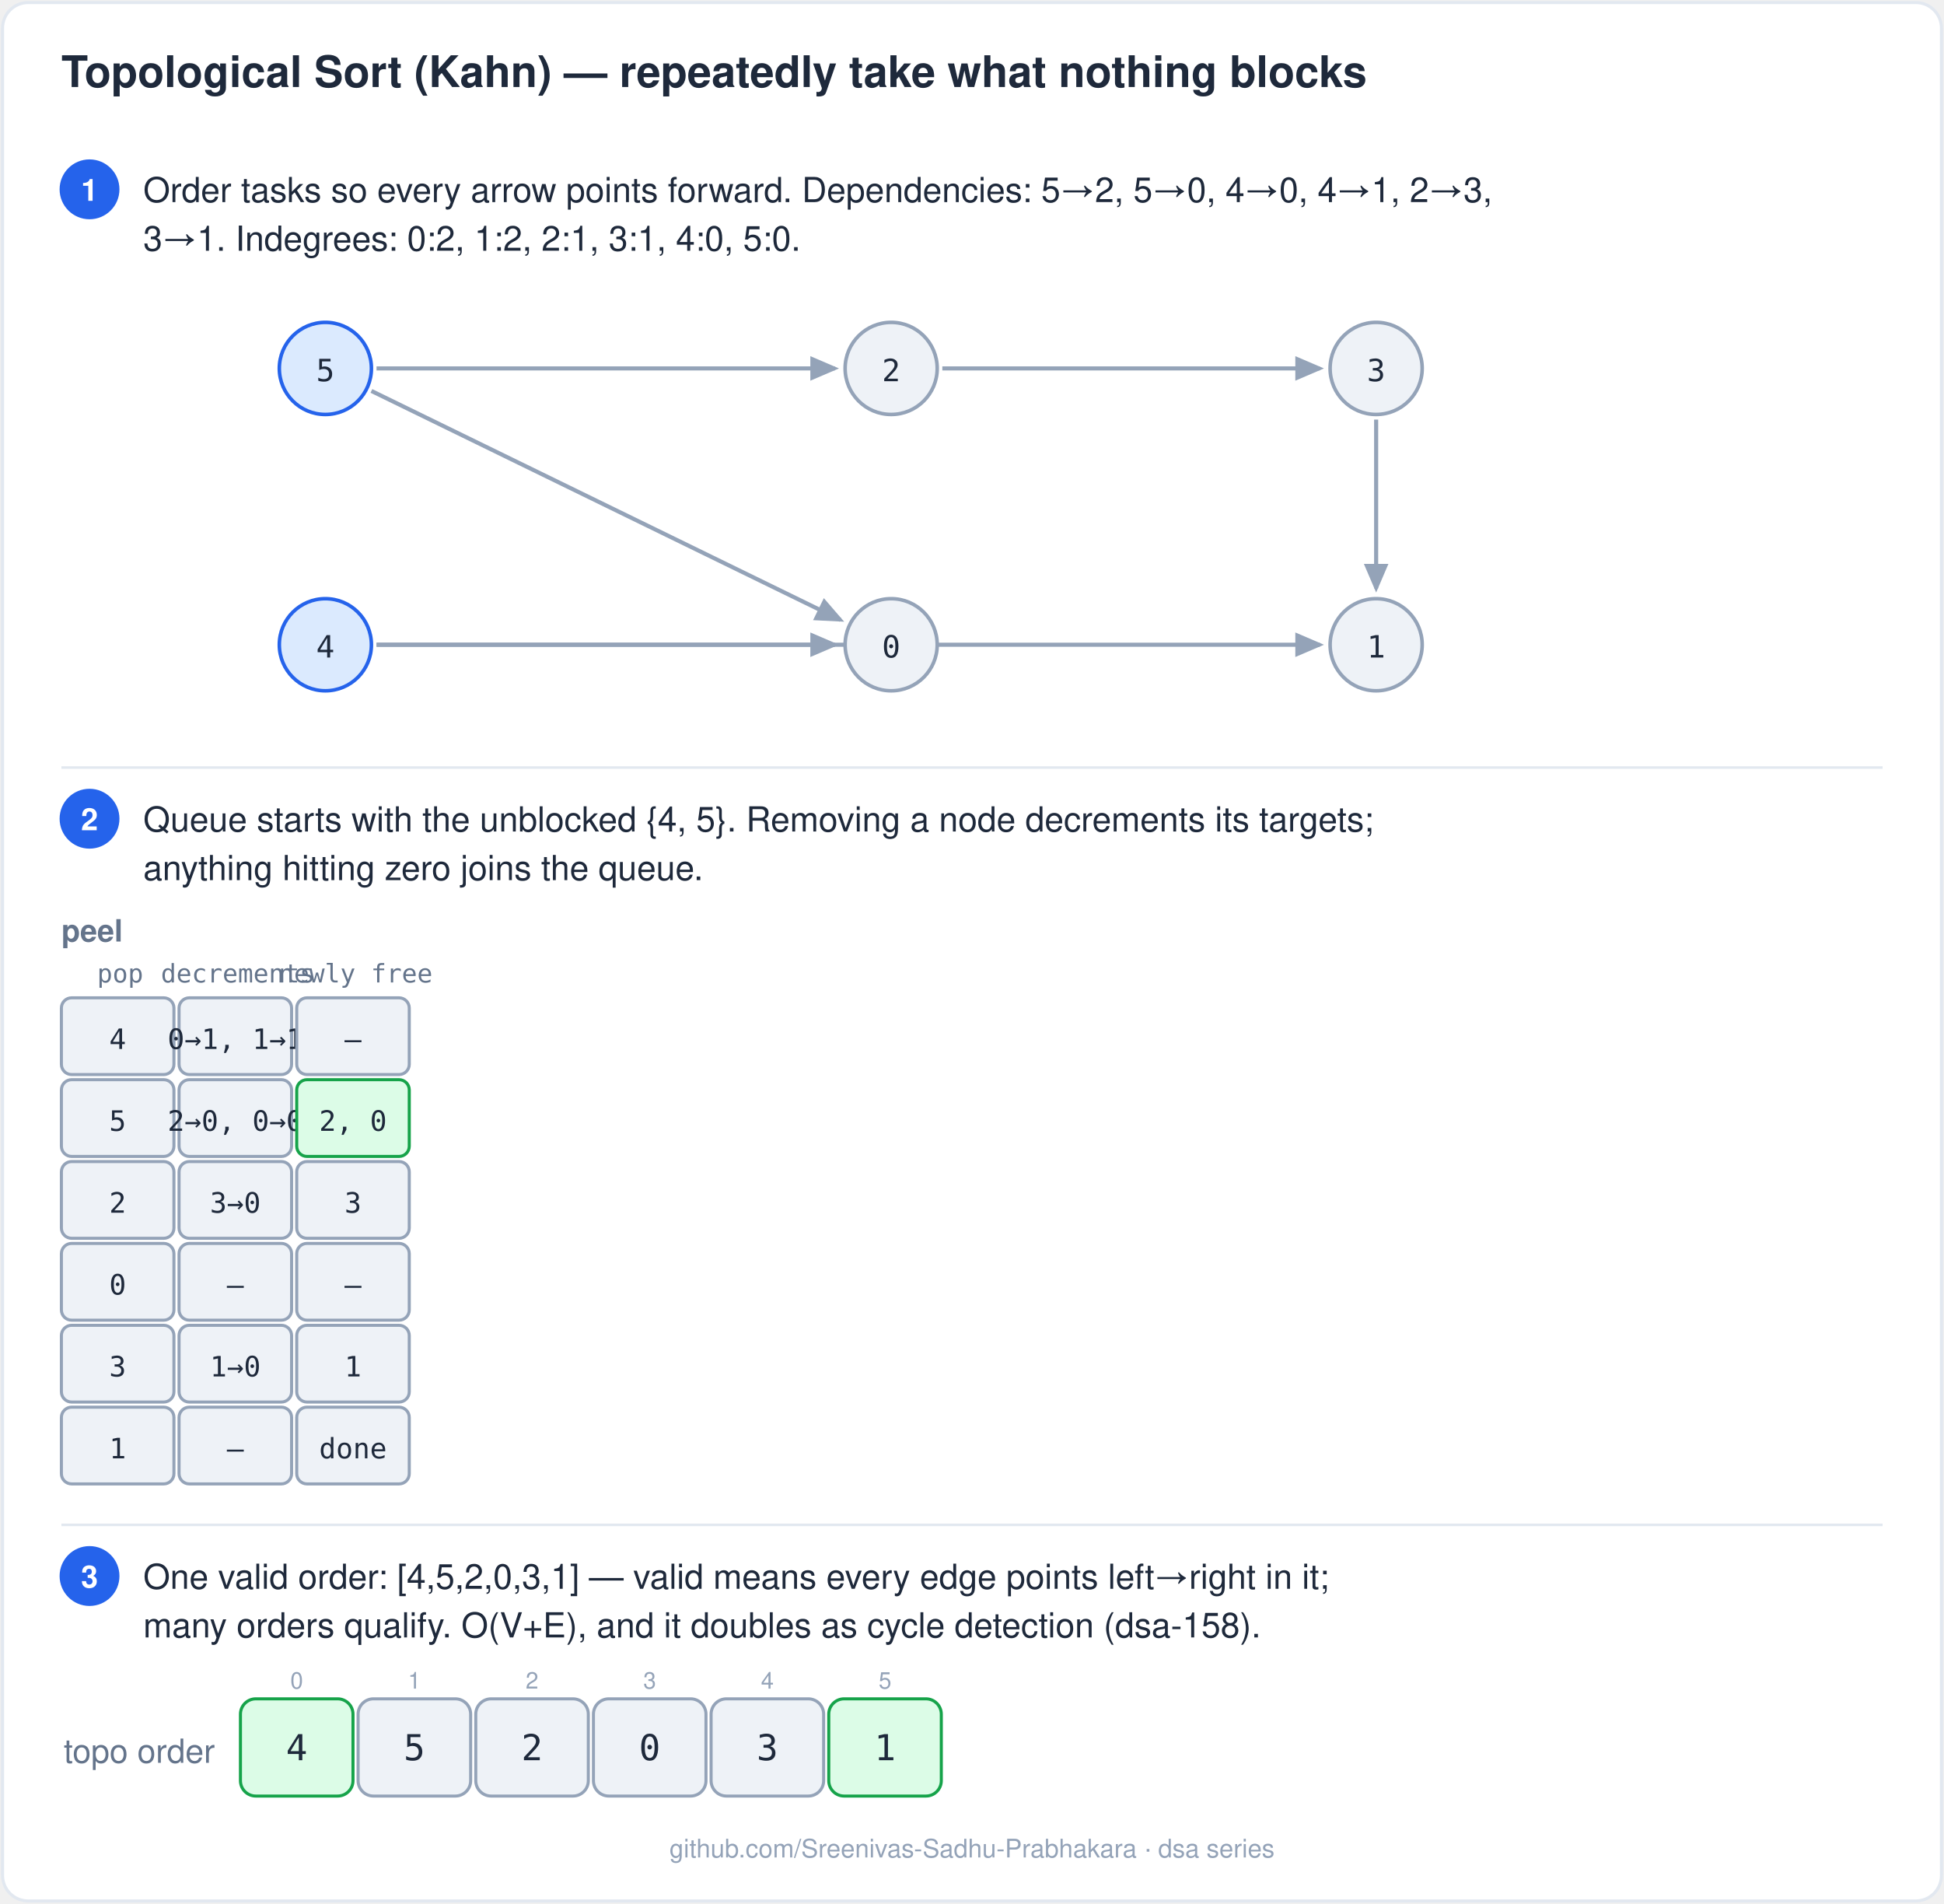
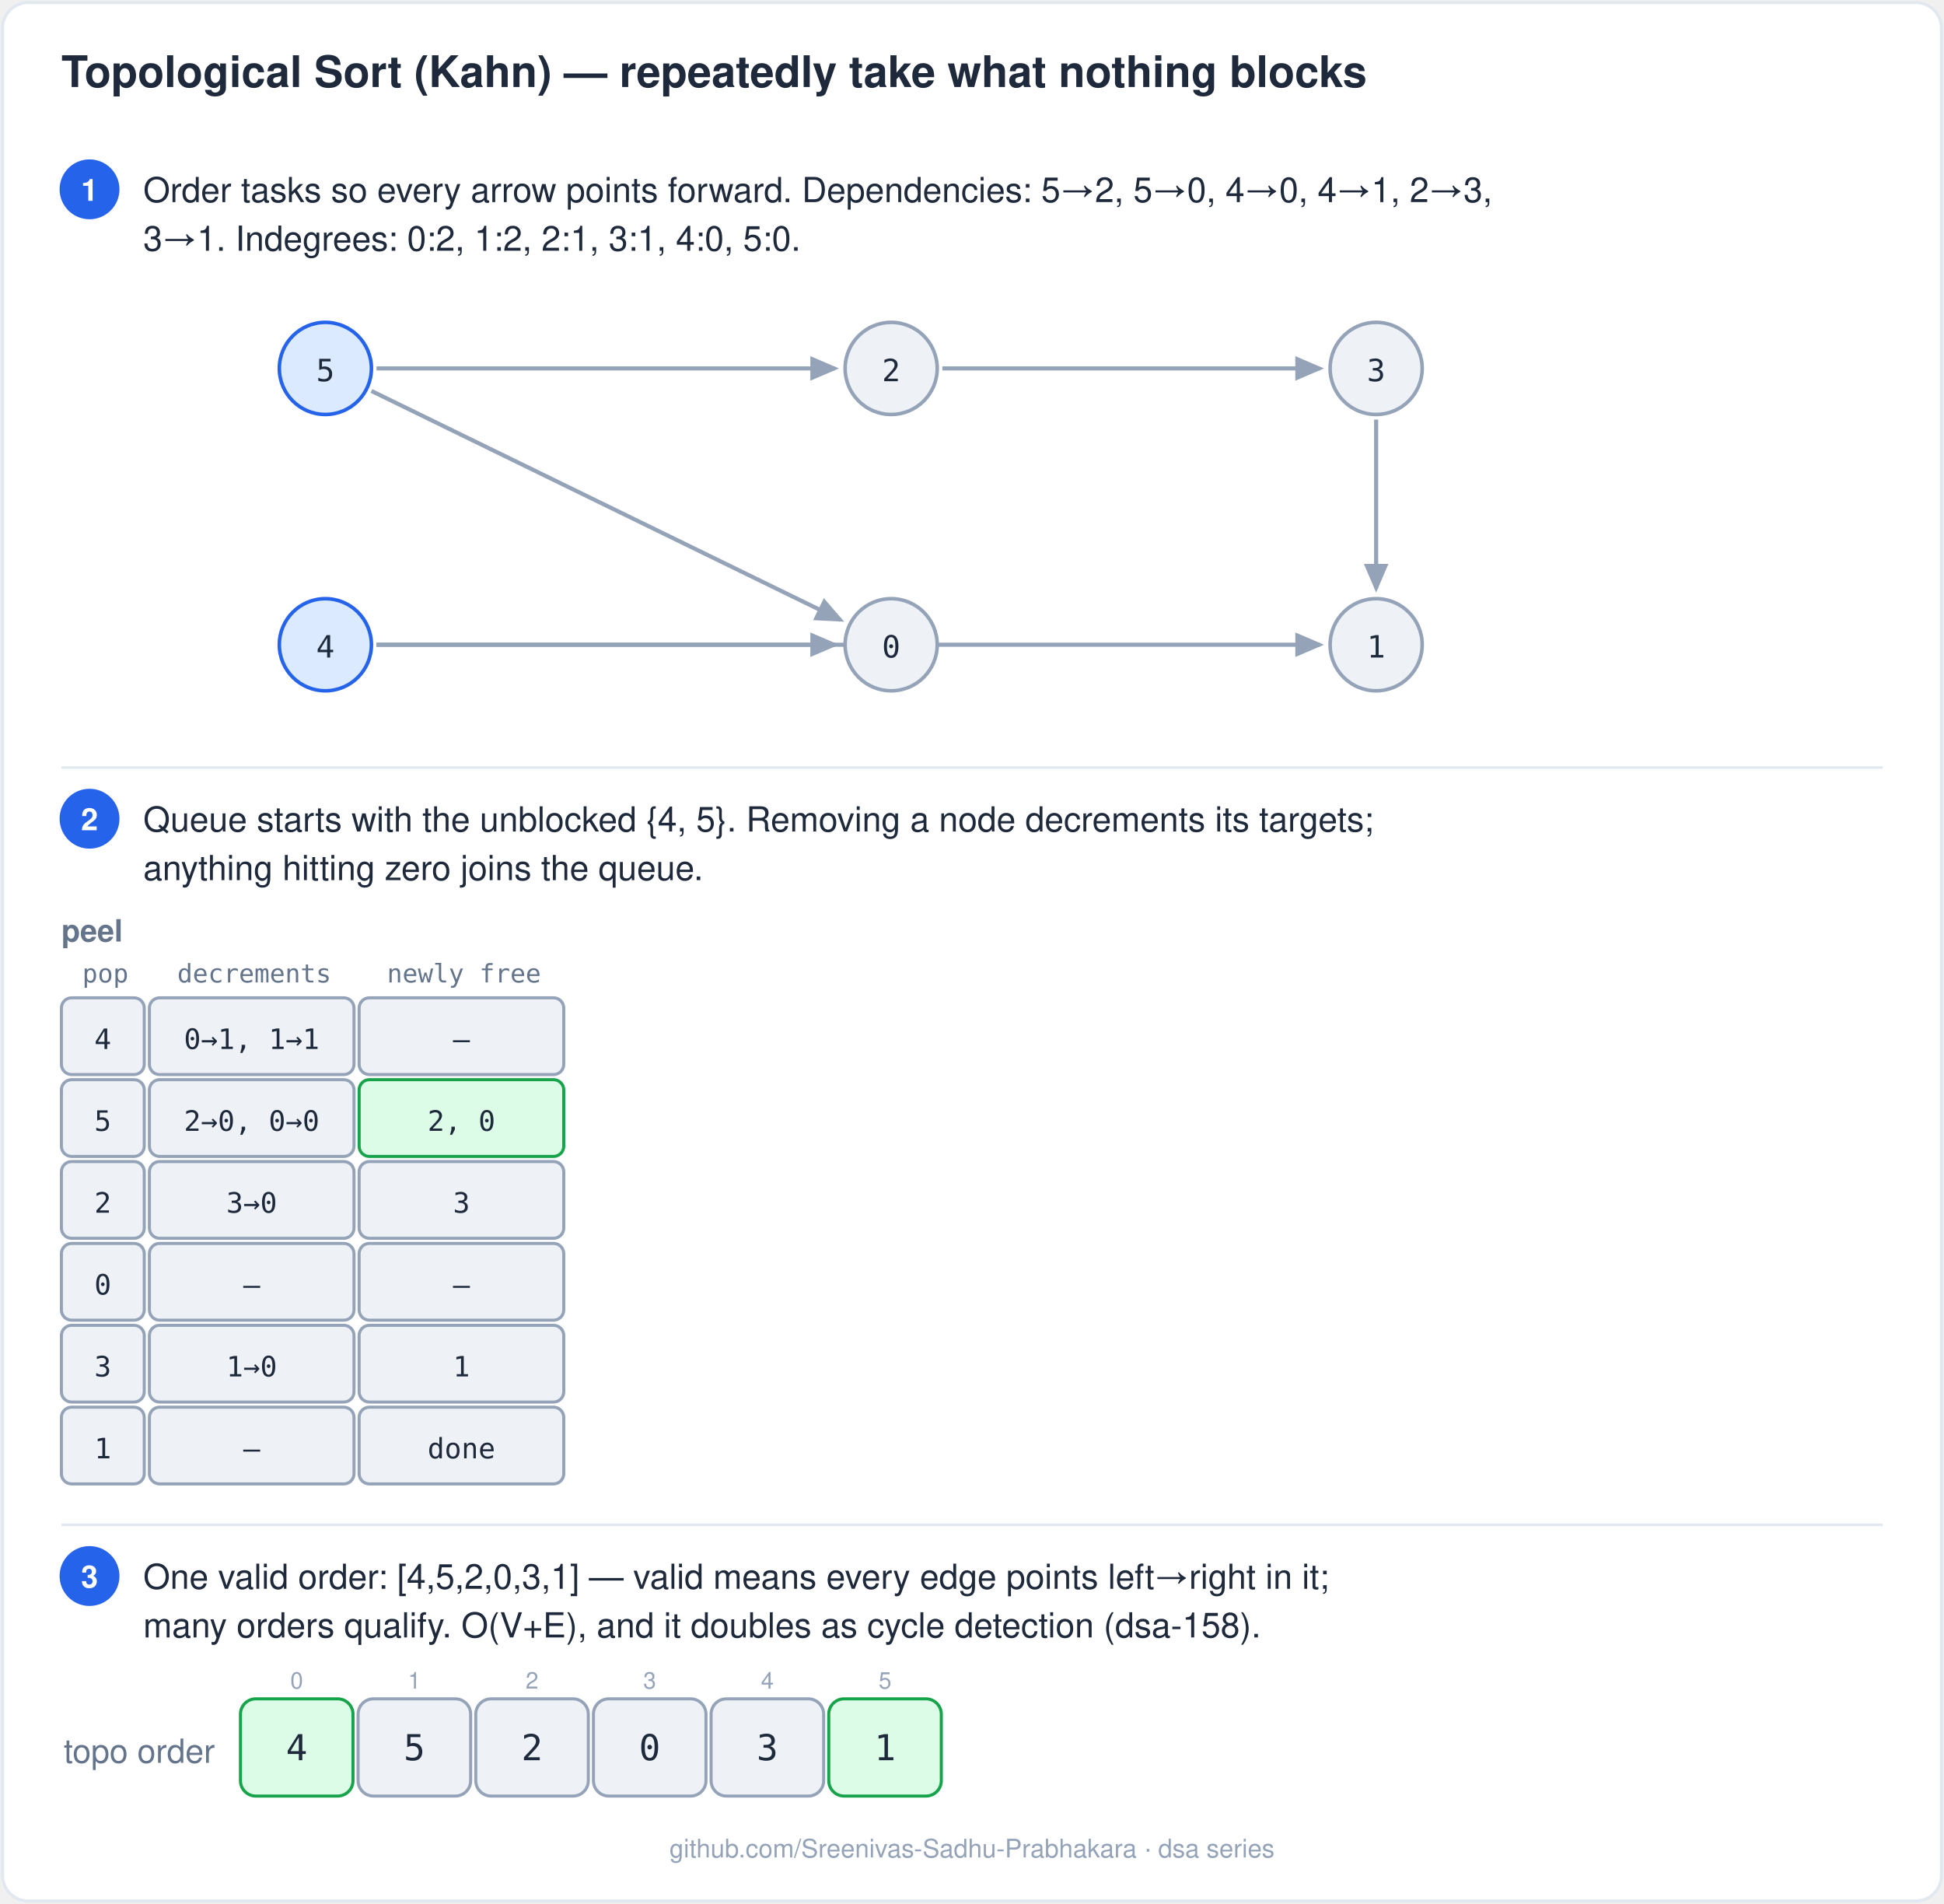
<svg xmlns="http://www.w3.org/2000/svg" width="760" height="744.0" viewBox="0 0 760 744.0" role="img" aria-label="Step-by-step visual walkthrough">
  <defs>
    <marker id="arr" markerWidth="8" markerHeight="8" refX="6" refY="3" orient="auto">
      <path d="M0,0 L7,3 L0,6 z" fill="context-stroke" />
    </marker>
  </defs>
  <rect x="1.0" y="1.0" width="758.0" height="742.0" rx="10" fill="#ffffff" stroke="#e2e8f0" stroke-width="1.2" />
  <text x="24.0" y="34.0" font-family="-apple-system,Segoe UI,Helvetica,Arial,sans-serif" font-size="17" fill="#1e293b" text-anchor="start" font-weight="600">Topological Sort (Kahn) — repeatedly take what nothing blocks</text>
  <circle cx="35.0" cy="74.0" r="11" fill="#2563eb" stroke="#2563eb" stroke-width="1.4" />
  <text x="35.0" y="78.5" font-family="-apple-system,Segoe UI,Helvetica,Arial,sans-serif" font-size="12" fill="#ffffff" text-anchor="middle" font-weight="600">1</text>
  <text x="56.0" y="79.0" font-family="-apple-system,Segoe UI,Helvetica,Arial,sans-serif" font-size="13.5" fill="#1e293b" text-anchor="start">Order tasks so every arrow points forward. Dependencies: 5→2, 5→0, 4→0, 4→1, 2→3,</text>
  <text x="56.0" y="98.0" font-family="-apple-system,Segoe UI,Helvetica,Arial,sans-serif" font-size="13.5" fill="#1e293b" text-anchor="start">3→1. Indegrees: 0:2, 1:2, 2:1, 3:1, 4:0, 5:0.</text>
  <line x1="147.2" y1="144.0" x2="326.4" y2="144.0" stroke="#94a3b8" stroke-width="1.6" marker-end="url(#arr)" />
  <line x1="145.2" y1="152.8" x2="328.6" y2="242.3" stroke="#94a3b8" stroke-width="1.6" marker-end="url(#arr)" />
  <line x1="147.2" y1="252.0" x2="326.4" y2="252.0" stroke="#94a3b8" stroke-width="1.6" marker-end="url(#arr)" />
  <line x1="147.2" y1="252.0" x2="516.0" y2="252.0" stroke="#94a3b8" stroke-width="1.6" marker-end="url(#arr)" />
  <line x1="368.4" y1="144.0" x2="516.0" y2="144.0" stroke="#94a3b8" stroke-width="1.6" marker-end="url(#arr)" />
  <line x1="538.0" y1="164.0" x2="538.0" y2="230.0" stroke="#94a3b8" stroke-width="1.6" marker-end="url(#arr)" />
  <circle cx="127.2" cy="144.0" r="18" fill="#dbeafe" stroke="#2563eb" stroke-width="1.4" />
  <text x="127.2" y="149.0" font-family="ui-monospace,Menlo,monospace" font-size="12" fill="#1e293b" text-anchor="middle">5</text>
  <circle cx="127.2" cy="252.0" r="18" fill="#dbeafe" stroke="#2563eb" stroke-width="1.4" />
  <text x="127.2" y="257.0" font-family="ui-monospace,Menlo,monospace" font-size="12" fill="#1e293b" text-anchor="middle">4</text>
  <circle cx="348.4" cy="144.0" r="18" fill="#eef2f7" stroke="#94a3b8" stroke-width="1.4" />
  <text x="348.4" y="149.0" font-family="ui-monospace,Menlo,monospace" font-size="12" fill="#1e293b" text-anchor="middle">2</text>
  <circle cx="348.4" cy="252.0" r="18" fill="#eef2f7" stroke="#94a3b8" stroke-width="1.4" />
  <text x="348.4" y="257.0" font-family="ui-monospace,Menlo,monospace" font-size="12" fill="#1e293b" text-anchor="middle">0</text>
  <circle cx="538.0" cy="144.0" r="18" fill="#eef2f7" stroke="#94a3b8" stroke-width="1.4" />
  <text x="538.0" y="149.0" font-family="ui-monospace,Menlo,monospace" font-size="12" fill="#1e293b" text-anchor="middle">3</text>
  <circle cx="538.0" cy="252.0" r="18" fill="#eef2f7" stroke="#94a3b8" stroke-width="1.4" />
  <text x="538.0" y="257.0" font-family="ui-monospace,Menlo,monospace" font-size="12" fill="#1e293b" text-anchor="middle">1</text>
  <line x1="24.0" y1="300.0" x2="736.0" y2="300.0" stroke="#e2e8f0" stroke-width="1" />
  <circle cx="35.0" cy="320.0" r="11" fill="#2563eb" stroke="#2563eb" stroke-width="1.4" />
  <text x="35.0" y="324.5" font-family="-apple-system,Segoe UI,Helvetica,Arial,sans-serif" font-size="12" fill="#ffffff" text-anchor="middle" font-weight="600">2</text>
  <text x="56.0" y="325.0" font-family="-apple-system,Segoe UI,Helvetica,Arial,sans-serif" font-size="13.5" fill="#1e293b" text-anchor="start">Queue starts with the unblocked {4, 5}. Removing a node decrements its targets;</text>
  <text x="56.0" y="344.0" font-family="-apple-system,Segoe UI,Helvetica,Arial,sans-serif" font-size="13.5" fill="#1e293b" text-anchor="start">anything hitting zero joins the queue.</text>
  <text x="24.0" y="368.0" font-family="-apple-system,Segoe UI,Helvetica,Arial,sans-serif" font-size="12" fill="#64748b" text-anchor="start" font-weight="600">peel</text>
-   <text x="47.0" y="384.0" font-family="ui-monospace,Menlo,monospace" font-size="10" fill="#64748b" text-anchor="middle">pop</text>
-   <text x="93.0" y="384.0" font-family="ui-monospace,Menlo,monospace" font-size="10" fill="#64748b" text-anchor="middle">decrements</text>
-   <text x="139.0" y="384.0" font-family="ui-monospace,Menlo,monospace" font-size="10" fill="#64748b" text-anchor="middle">newly free</text>
-   <rect x="24.0" y="390.0" width="44.0" height="30.0" rx="4" fill="#eef2f7" stroke="#94a3b8" stroke-width="1.2" />
-   <text x="46.0" y="410.0" font-family="ui-monospace,Menlo,monospace" font-size="11" fill="#1e293b" text-anchor="middle">4</text>
-   <rect x="70.0" y="390.0" width="44.0" height="30.0" rx="4" fill="#eef2f7" stroke="#94a3b8" stroke-width="1.2" />
-   <text x="92.0" y="410.0" font-family="ui-monospace,Menlo,monospace" font-size="11" fill="#1e293b" text-anchor="middle">0→1, 1→1</text>
-   <rect x="116.0" y="390.0" width="44.0" height="30.0" rx="4" fill="#eef2f7" stroke="#94a3b8" stroke-width="1.2" />
-   <text x="138.0" y="410.0" font-family="ui-monospace,Menlo,monospace" font-size="11" fill="#1e293b" text-anchor="middle">—</text>
-   <rect x="24.0" y="422.0" width="44.0" height="30.0" rx="4" fill="#eef2f7" stroke="#94a3b8" stroke-width="1.2" />
-   <text x="46.0" y="442.0" font-family="ui-monospace,Menlo,monospace" font-size="11" fill="#1e293b" text-anchor="middle">5</text>
-   <rect x="70.0" y="422.0" width="44.0" height="30.0" rx="4" fill="#eef2f7" stroke="#94a3b8" stroke-width="1.2" />
-   <text x="92.0" y="442.0" font-family="ui-monospace,Menlo,monospace" font-size="11" fill="#1e293b" text-anchor="middle">2→0, 0→0</text>
-   <rect x="116.0" y="422.0" width="44.0" height="30.0" rx="4" fill="#dcfce7" stroke="#16a34a" stroke-width="1.2" />
-   <text x="138.0" y="442.0" font-family="ui-monospace,Menlo,monospace" font-size="11" fill="#1e293b" text-anchor="middle">2, 0</text>
-   <rect x="24.0" y="454.0" width="44.0" height="30.0" rx="4" fill="#eef2f7" stroke="#94a3b8" stroke-width="1.2" />
-   <text x="46.0" y="474.0" font-family="ui-monospace,Menlo,monospace" font-size="11" fill="#1e293b" text-anchor="middle">2</text>
-   <rect x="70.0" y="454.0" width="44.0" height="30.0" rx="4" fill="#eef2f7" stroke="#94a3b8" stroke-width="1.2" />
-   <text x="92.0" y="474.0" font-family="ui-monospace,Menlo,monospace" font-size="11" fill="#1e293b" text-anchor="middle">3→0</text>
-   <rect x="116.0" y="454.0" width="44.0" height="30.0" rx="4" fill="#eef2f7" stroke="#94a3b8" stroke-width="1.2" />
-   <text x="138.0" y="474.0" font-family="ui-monospace,Menlo,monospace" font-size="11" fill="#1e293b" text-anchor="middle">3</text>
-   <rect x="24.0" y="486.0" width="44.0" height="30.0" rx="4" fill="#eef2f7" stroke="#94a3b8" stroke-width="1.2" />
-   <text x="46.0" y="506.0" font-family="ui-monospace,Menlo,monospace" font-size="11" fill="#1e293b" text-anchor="middle">0</text>
-   <rect x="70.0" y="486.0" width="44.0" height="30.0" rx="4" fill="#eef2f7" stroke="#94a3b8" stroke-width="1.2" />
-   <text x="92.0" y="506.0" font-family="ui-monospace,Menlo,monospace" font-size="11" fill="#1e293b" text-anchor="middle">—</text>
-   <rect x="116.0" y="486.0" width="44.0" height="30.0" rx="4" fill="#eef2f7" stroke="#94a3b8" stroke-width="1.2" />
-   <text x="138.0" y="506.0" font-family="ui-monospace,Menlo,monospace" font-size="11" fill="#1e293b" text-anchor="middle">—</text>
-   <rect x="24.0" y="518.0" width="44.0" height="30.0" rx="4" fill="#eef2f7" stroke="#94a3b8" stroke-width="1.2" />
-   <text x="46.0" y="538.0" font-family="ui-monospace,Menlo,monospace" font-size="11" fill="#1e293b" text-anchor="middle">3</text>
-   <rect x="70.0" y="518.0" width="44.0" height="30.0" rx="4" fill="#eef2f7" stroke="#94a3b8" stroke-width="1.2" />
-   <text x="92.0" y="538.0" font-family="ui-monospace,Menlo,monospace" font-size="11" fill="#1e293b" text-anchor="middle">1→0</text>
-   <rect x="116.0" y="518.0" width="44.0" height="30.0" rx="4" fill="#eef2f7" stroke="#94a3b8" stroke-width="1.2" />
-   <text x="138.0" y="538.0" font-family="ui-monospace,Menlo,monospace" font-size="11" fill="#1e293b" text-anchor="middle">1</text>
-   <rect x="24.0" y="550.0" width="44.0" height="30.0" rx="4" fill="#eef2f7" stroke="#94a3b8" stroke-width="1.2" />
-   <text x="46.0" y="570.0" font-family="ui-monospace,Menlo,monospace" font-size="11" fill="#1e293b" text-anchor="middle">1</text>
-   <rect x="70.0" y="550.0" width="44.0" height="30.0" rx="4" fill="#eef2f7" stroke="#94a3b8" stroke-width="1.2" />
-   <text x="92.0" y="570.0" font-family="ui-monospace,Menlo,monospace" font-size="11" fill="#1e293b" text-anchor="middle">—</text>
-   <rect x="116.0" y="550.0" width="44.0" height="30.0" rx="4" fill="#eef2f7" stroke="#94a3b8" stroke-width="1.2" />
-   <text x="138.0" y="570.0" font-family="ui-monospace,Menlo,monospace" font-size="11" fill="#1e293b" text-anchor="middle">done</text>
+   <text x="41.2" y="384.0" font-family="ui-monospace,Menlo,monospace" font-size="10" fill="#64748b" text-anchor="middle">pop</text>
+   <text x="99.4" y="384.0" font-family="ui-monospace,Menlo,monospace" font-size="10" fill="#64748b" text-anchor="middle">decrements</text>
+   <text x="181.4" y="384.0" font-family="ui-monospace,Menlo,monospace" font-size="10" fill="#64748b" text-anchor="middle">newly free</text>
+   <rect x="24.0" y="390.0" width="32.4" height="30.0" rx="4" fill="#eef2f7" stroke="#94a3b8" stroke-width="1.2" />
+   <text x="40.2" y="410.0" font-family="ui-monospace,Menlo,monospace" font-size="11" fill="#1e293b" text-anchor="middle">4</text>
+   <rect x="58.4" y="390.0" width="80.0" height="30.0" rx="4" fill="#eef2f7" stroke="#94a3b8" stroke-width="1.2" />
+   <text x="98.4" y="410.0" font-family="ui-monospace,Menlo,monospace" font-size="11" fill="#1e293b" text-anchor="middle">0→1, 1→1</text>
+   <rect x="140.4" y="390.0" width="80.0" height="30.0" rx="4" fill="#eef2f7" stroke="#94a3b8" stroke-width="1.2" />
+   <text x="180.4" y="410.0" font-family="ui-monospace,Menlo,monospace" font-size="11" fill="#1e293b" text-anchor="middle">—</text>
+   <rect x="24.0" y="422.0" width="32.4" height="30.0" rx="4" fill="#eef2f7" stroke="#94a3b8" stroke-width="1.2" />
+   <text x="40.2" y="442.0" font-family="ui-monospace,Menlo,monospace" font-size="11" fill="#1e293b" text-anchor="middle">5</text>
+   <rect x="58.4" y="422.0" width="80.0" height="30.0" rx="4" fill="#eef2f7" stroke="#94a3b8" stroke-width="1.2" />
+   <text x="98.4" y="442.0" font-family="ui-monospace,Menlo,monospace" font-size="11" fill="#1e293b" text-anchor="middle">2→0, 0→0</text>
+   <rect x="140.4" y="422.0" width="80.0" height="30.0" rx="4" fill="#dcfce7" stroke="#16a34a" stroke-width="1.2" />
+   <text x="180.4" y="442.0" font-family="ui-monospace,Menlo,monospace" font-size="11" fill="#1e293b" text-anchor="middle">2, 0</text>
+   <rect x="24.0" y="454.0" width="32.4" height="30.0" rx="4" fill="#eef2f7" stroke="#94a3b8" stroke-width="1.2" />
+   <text x="40.2" y="474.0" font-family="ui-monospace,Menlo,monospace" font-size="11" fill="#1e293b" text-anchor="middle">2</text>
+   <rect x="58.4" y="454.0" width="80.0" height="30.0" rx="4" fill="#eef2f7" stroke="#94a3b8" stroke-width="1.2" />
+   <text x="98.4" y="474.0" font-family="ui-monospace,Menlo,monospace" font-size="11" fill="#1e293b" text-anchor="middle">3→0</text>
+   <rect x="140.4" y="454.0" width="80.0" height="30.0" rx="4" fill="#eef2f7" stroke="#94a3b8" stroke-width="1.2" />
+   <text x="180.4" y="474.0" font-family="ui-monospace,Menlo,monospace" font-size="11" fill="#1e293b" text-anchor="middle">3</text>
+   <rect x="24.0" y="486.0" width="32.4" height="30.0" rx="4" fill="#eef2f7" stroke="#94a3b8" stroke-width="1.2" />
+   <text x="40.2" y="506.0" font-family="ui-monospace,Menlo,monospace" font-size="11" fill="#1e293b" text-anchor="middle">0</text>
+   <rect x="58.4" y="486.0" width="80.0" height="30.0" rx="4" fill="#eef2f7" stroke="#94a3b8" stroke-width="1.2" />
+   <text x="98.4" y="506.0" font-family="ui-monospace,Menlo,monospace" font-size="11" fill="#1e293b" text-anchor="middle">—</text>
+   <rect x="140.4" y="486.0" width="80.0" height="30.0" rx="4" fill="#eef2f7" stroke="#94a3b8" stroke-width="1.2" />
+   <text x="180.4" y="506.0" font-family="ui-monospace,Menlo,monospace" font-size="11" fill="#1e293b" text-anchor="middle">—</text>
+   <rect x="24.0" y="518.0" width="32.4" height="30.0" rx="4" fill="#eef2f7" stroke="#94a3b8" stroke-width="1.2" />
+   <text x="40.2" y="538.0" font-family="ui-monospace,Menlo,monospace" font-size="11" fill="#1e293b" text-anchor="middle">3</text>
+   <rect x="58.4" y="518.0" width="80.0" height="30.0" rx="4" fill="#eef2f7" stroke="#94a3b8" stroke-width="1.2" />
+   <text x="98.4" y="538.0" font-family="ui-monospace,Menlo,monospace" font-size="11" fill="#1e293b" text-anchor="middle">1→0</text>
+   <rect x="140.4" y="518.0" width="80.0" height="30.0" rx="4" fill="#eef2f7" stroke="#94a3b8" stroke-width="1.2" />
+   <text x="180.4" y="538.0" font-family="ui-monospace,Menlo,monospace" font-size="11" fill="#1e293b" text-anchor="middle">1</text>
+   <rect x="24.0" y="550.0" width="32.4" height="30.0" rx="4" fill="#eef2f7" stroke="#94a3b8" stroke-width="1.2" />
+   <text x="40.2" y="570.0" font-family="ui-monospace,Menlo,monospace" font-size="11" fill="#1e293b" text-anchor="middle">1</text>
+   <rect x="58.4" y="550.0" width="80.0" height="30.0" rx="4" fill="#eef2f7" stroke="#94a3b8" stroke-width="1.2" />
+   <text x="98.4" y="570.0" font-family="ui-monospace,Menlo,monospace" font-size="11" fill="#1e293b" text-anchor="middle">—</text>
+   <rect x="140.4" y="550.0" width="80.0" height="30.0" rx="4" fill="#eef2f7" stroke="#94a3b8" stroke-width="1.2" />
+   <text x="180.4" y="570.0" font-family="ui-monospace,Menlo,monospace" font-size="11" fill="#1e293b" text-anchor="middle">done</text>
  <line x1="24.0" y1="596.0" x2="736.0" y2="596.0" stroke="#e2e8f0" stroke-width="1" />
  <circle cx="35.0" cy="616.0" r="11" fill="#2563eb" stroke="#2563eb" stroke-width="1.4" />
  <text x="35.0" y="620.5" font-family="-apple-system,Segoe UI,Helvetica,Arial,sans-serif" font-size="12" fill="#ffffff" text-anchor="middle" font-weight="600">3</text>
  <text x="56.0" y="621.0" font-family="-apple-system,Segoe UI,Helvetica,Arial,sans-serif" font-size="13.5" fill="#1e293b" text-anchor="start">One valid order: [4,5,2,0,3,1] — valid means every edge points left→right in it;</text>
  <text x="56.0" y="640.0" font-family="-apple-system,Segoe UI,Helvetica,Arial,sans-serif" font-size="13.5" fill="#1e293b" text-anchor="start">many orders qualify. O(V+E), and it doubles as cycle detection (dsa-158).</text>
  <text x="84.0" y="689.0" font-family="-apple-system,Segoe UI,Helvetica,Arial,sans-serif" font-size="13" fill="#64748b" text-anchor="end">topo order</text>
  <rect x="94.0" y="664.0" width="44.0" height="38.0" rx="6" fill="#dcfce7" stroke="#16a34a" stroke-width="1.2" />
  <text x="116.0" y="688.0" font-family="ui-monospace,Menlo,monospace" font-size="14" fill="#1e293b" text-anchor="middle">4</text>
  <text x="116.0" y="660.0" font-family="-apple-system,Segoe UI,Helvetica,Arial,sans-serif" font-size="9" fill="#94a3b8" text-anchor="middle">0</text>
  <rect x="140.0" y="664.0" width="44.0" height="38.0" rx="6" fill="#eef2f7" stroke="#94a3b8" stroke-width="1.2" />
  <text x="162.0" y="688.0" font-family="ui-monospace,Menlo,monospace" font-size="14" fill="#1e293b" text-anchor="middle">5</text>
  <text x="162.0" y="660.0" font-family="-apple-system,Segoe UI,Helvetica,Arial,sans-serif" font-size="9" fill="#94a3b8" text-anchor="middle">1</text>
  <rect x="186.0" y="664.0" width="44.0" height="38.0" rx="6" fill="#eef2f7" stroke="#94a3b8" stroke-width="1.2" />
  <text x="208.0" y="688.0" font-family="ui-monospace,Menlo,monospace" font-size="14" fill="#1e293b" text-anchor="middle">2</text>
  <text x="208.0" y="660.0" font-family="-apple-system,Segoe UI,Helvetica,Arial,sans-serif" font-size="9" fill="#94a3b8" text-anchor="middle">2</text>
  <rect x="232.0" y="664.0" width="44.0" height="38.0" rx="6" fill="#eef2f7" stroke="#94a3b8" stroke-width="1.2" />
  <text x="254.0" y="688.0" font-family="ui-monospace,Menlo,monospace" font-size="14" fill="#1e293b" text-anchor="middle">0</text>
  <text x="254.0" y="660.0" font-family="-apple-system,Segoe UI,Helvetica,Arial,sans-serif" font-size="9" fill="#94a3b8" text-anchor="middle">3</text>
  <rect x="278.0" y="664.0" width="44.0" height="38.0" rx="6" fill="#eef2f7" stroke="#94a3b8" stroke-width="1.2" />
  <text x="300.0" y="688.0" font-family="ui-monospace,Menlo,monospace" font-size="14" fill="#1e293b" text-anchor="middle">3</text>
  <text x="300.0" y="660.0" font-family="-apple-system,Segoe UI,Helvetica,Arial,sans-serif" font-size="9" fill="#94a3b8" text-anchor="middle">4</text>
  <rect x="324.0" y="664.0" width="44.0" height="38.0" rx="6" fill="#dcfce7" stroke="#16a34a" stroke-width="1.2" />
  <text x="346.0" y="688.0" font-family="ui-monospace,Menlo,monospace" font-size="14" fill="#1e293b" text-anchor="middle">1</text>
  <text x="346.0" y="660.0" font-family="-apple-system,Segoe UI,Helvetica,Arial,sans-serif" font-size="9" fill="#94a3b8" text-anchor="middle">5</text>
  <text x="380.0" y="726.0" font-family="-apple-system,Segoe UI,Helvetica,Arial,sans-serif" font-size="10" fill="#94a3b8" text-anchor="middle">github.com/Sreenivas-Sadhu-Prabhakara · dsa series</text>
</svg>
